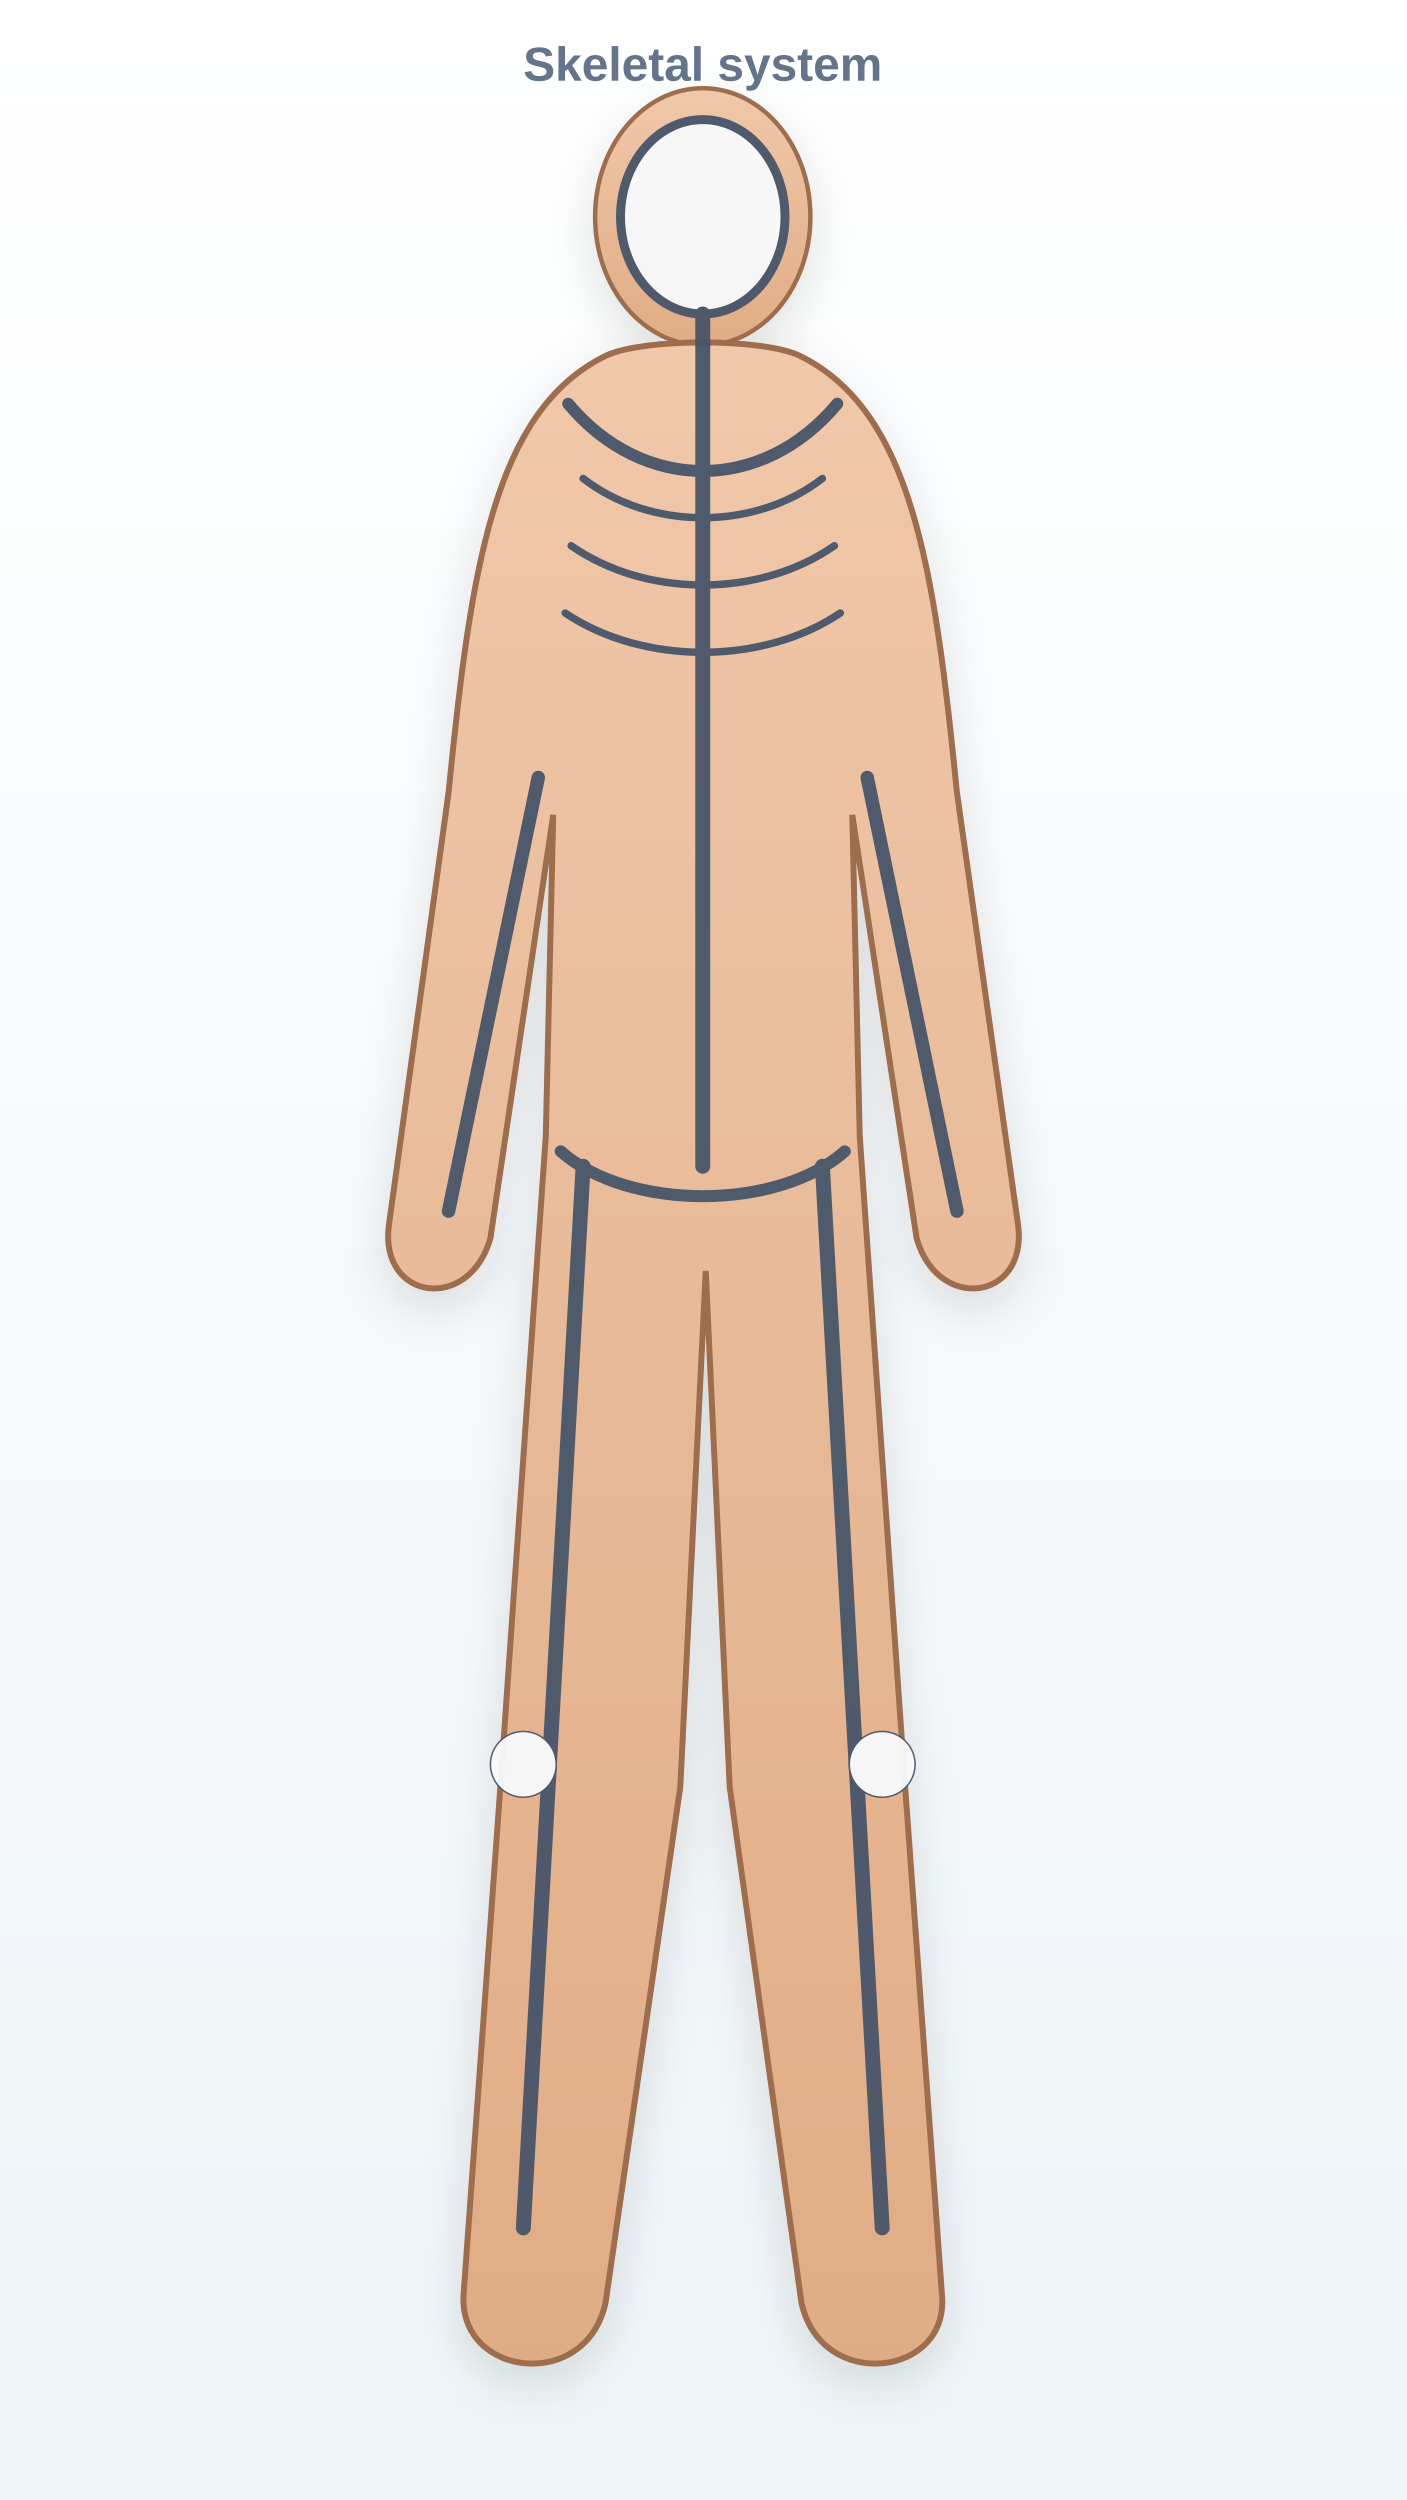
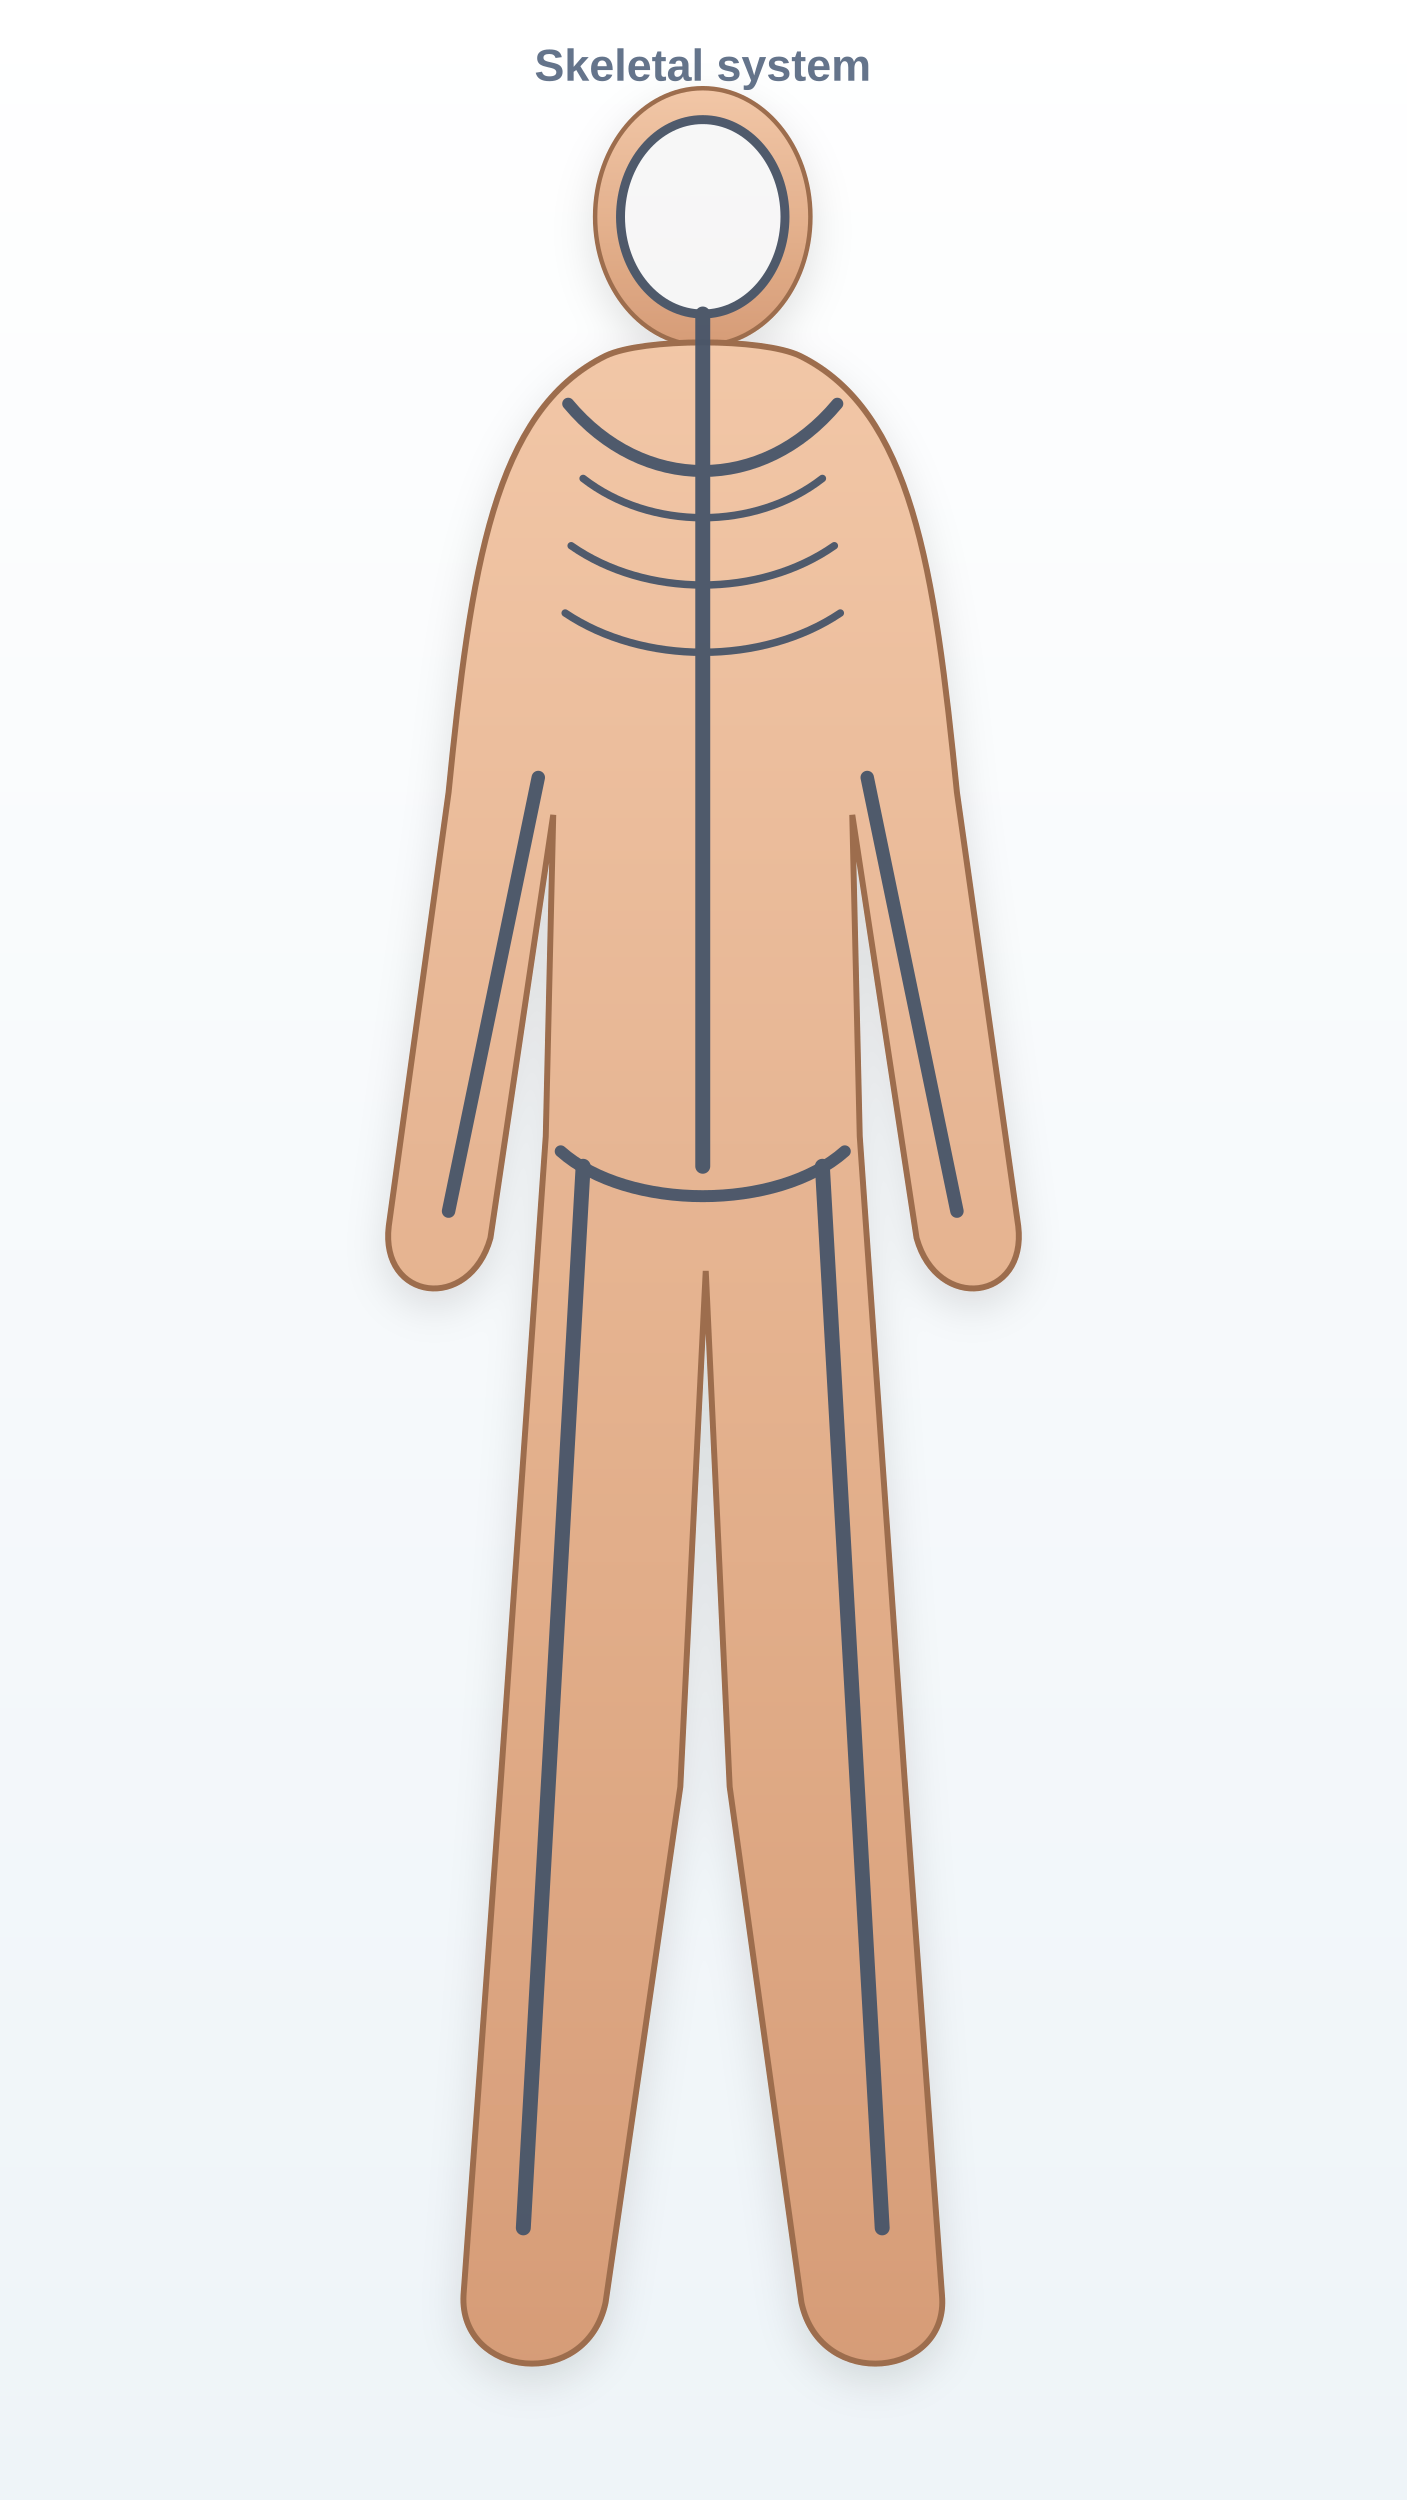
<svg xmlns="http://www.w3.org/2000/svg" viewBox="0 0 941 1672" width="941" height="1672">
  <defs>
    <linearGradient id="skin" x1="0" x2="0" y1="0" y2="1">
-       <stop stop-color="#f1c7a8" />
-       <stop offset="1" stop-color="#dfaa83" />
+       <stop stop-color="#f2c6a5" />
+       <stop offset="1" stop-color="#d59a74" />
    </linearGradient>
-     <linearGradient id="soft" x1="0" x2="0" y1="0" y2="1">
+     <linearGradient id="bg" x1="0" x2="0" y1="0" y2="1">
      <stop stop-color="#ffffff" />
      <stop offset="1" stop-color="#eef4f8" />
    </linearGradient>
-     <filter id="shadow" x="-20%" y="-20%" width="140%" height="140%">
-       <feDropShadow dx="0" dy="12" stdDeviation="16" flood-opacity=".12" />
+     <filter id="sh" x="-20%" y="-20%" width="140%" height="140%">
+       <feDropShadow dx="0" dy="10" stdDeviation="14" flood-opacity=".12" />
    </filter>
  </defs>
-   <rect width="941" height="1672" fill="url(#soft)" />
-   <text x="470" y="54" text-anchor="middle" font-family="Arial, sans-serif" font-size="32" font-weight="700" fill="#64748b">Skeletal system</text>
-   <g id="body" filter="url(#shadow)" opacity=".98">
+   <rect width="941" height="1672" fill="url(#bg)" />
+   <text x="470" y="54" text-anchor="middle" font-family="Arial, sans-serif" font-size="30" font-weight="700" fill="#64748b">Skeletal system</text>
+   <g filter="url(#sh)" opacity=".98">
    <ellipse cx="470" cy="145" rx="72" ry="86" fill="url(#skin)" stroke="#9b6b4a" stroke-width="3" />
    <path d="M405 238 C330 275 315 380 300 530 L260 820 C254 870 314 878 328 828 L370 545 L365 760 L335 1190 L310 1535 C307 1590 392 1600 405 1540 L455 1195 L472 850 L488 1195 L536 1540 C549 1600 635 1590 630 1535 L605 1190 L575 760 L570 545 L613 828 C627 878 687 870 681 820 L640 530 C625 380 610 275 535 238 C510 226 430 226 405 238 Z" fill="url(#skin)" stroke="#9b6b4a" stroke-width="4" />
  </g>
  <g fill="none" stroke="#475569" stroke-linecap="round" opacity=".95">
    <ellipse cx="470" cy="145" rx="55" ry="65" fill="#f8fafc" stroke-width="6" />
    <path d="M470 210 L470 780" stroke-width="10" />
    <path d="M380 270 C430 330 510 330 560 270" stroke-width="8" />
    <path d="M390 320 C435 355 505 355 550 320 M382 365 C432 400 508 400 558 365 M378 410 C430 445 510 445 562 410" stroke-width="5" />
    <path d="M360 520 L300 810 M580 520 L640 810" stroke-width="9" />
    <path d="M390 780 L350 1490 M550 780 L590 1490" stroke-width="10" />
    <path d="M375 770 C420 810 520 810 565 770" stroke-width="8" />
-     <circle cx="350" cy="1180" r="22" fill="#f8fafc" />
-     <circle cx="590" cy="1180" r="22" fill="#f8fafc" />
  </g>
</svg>
